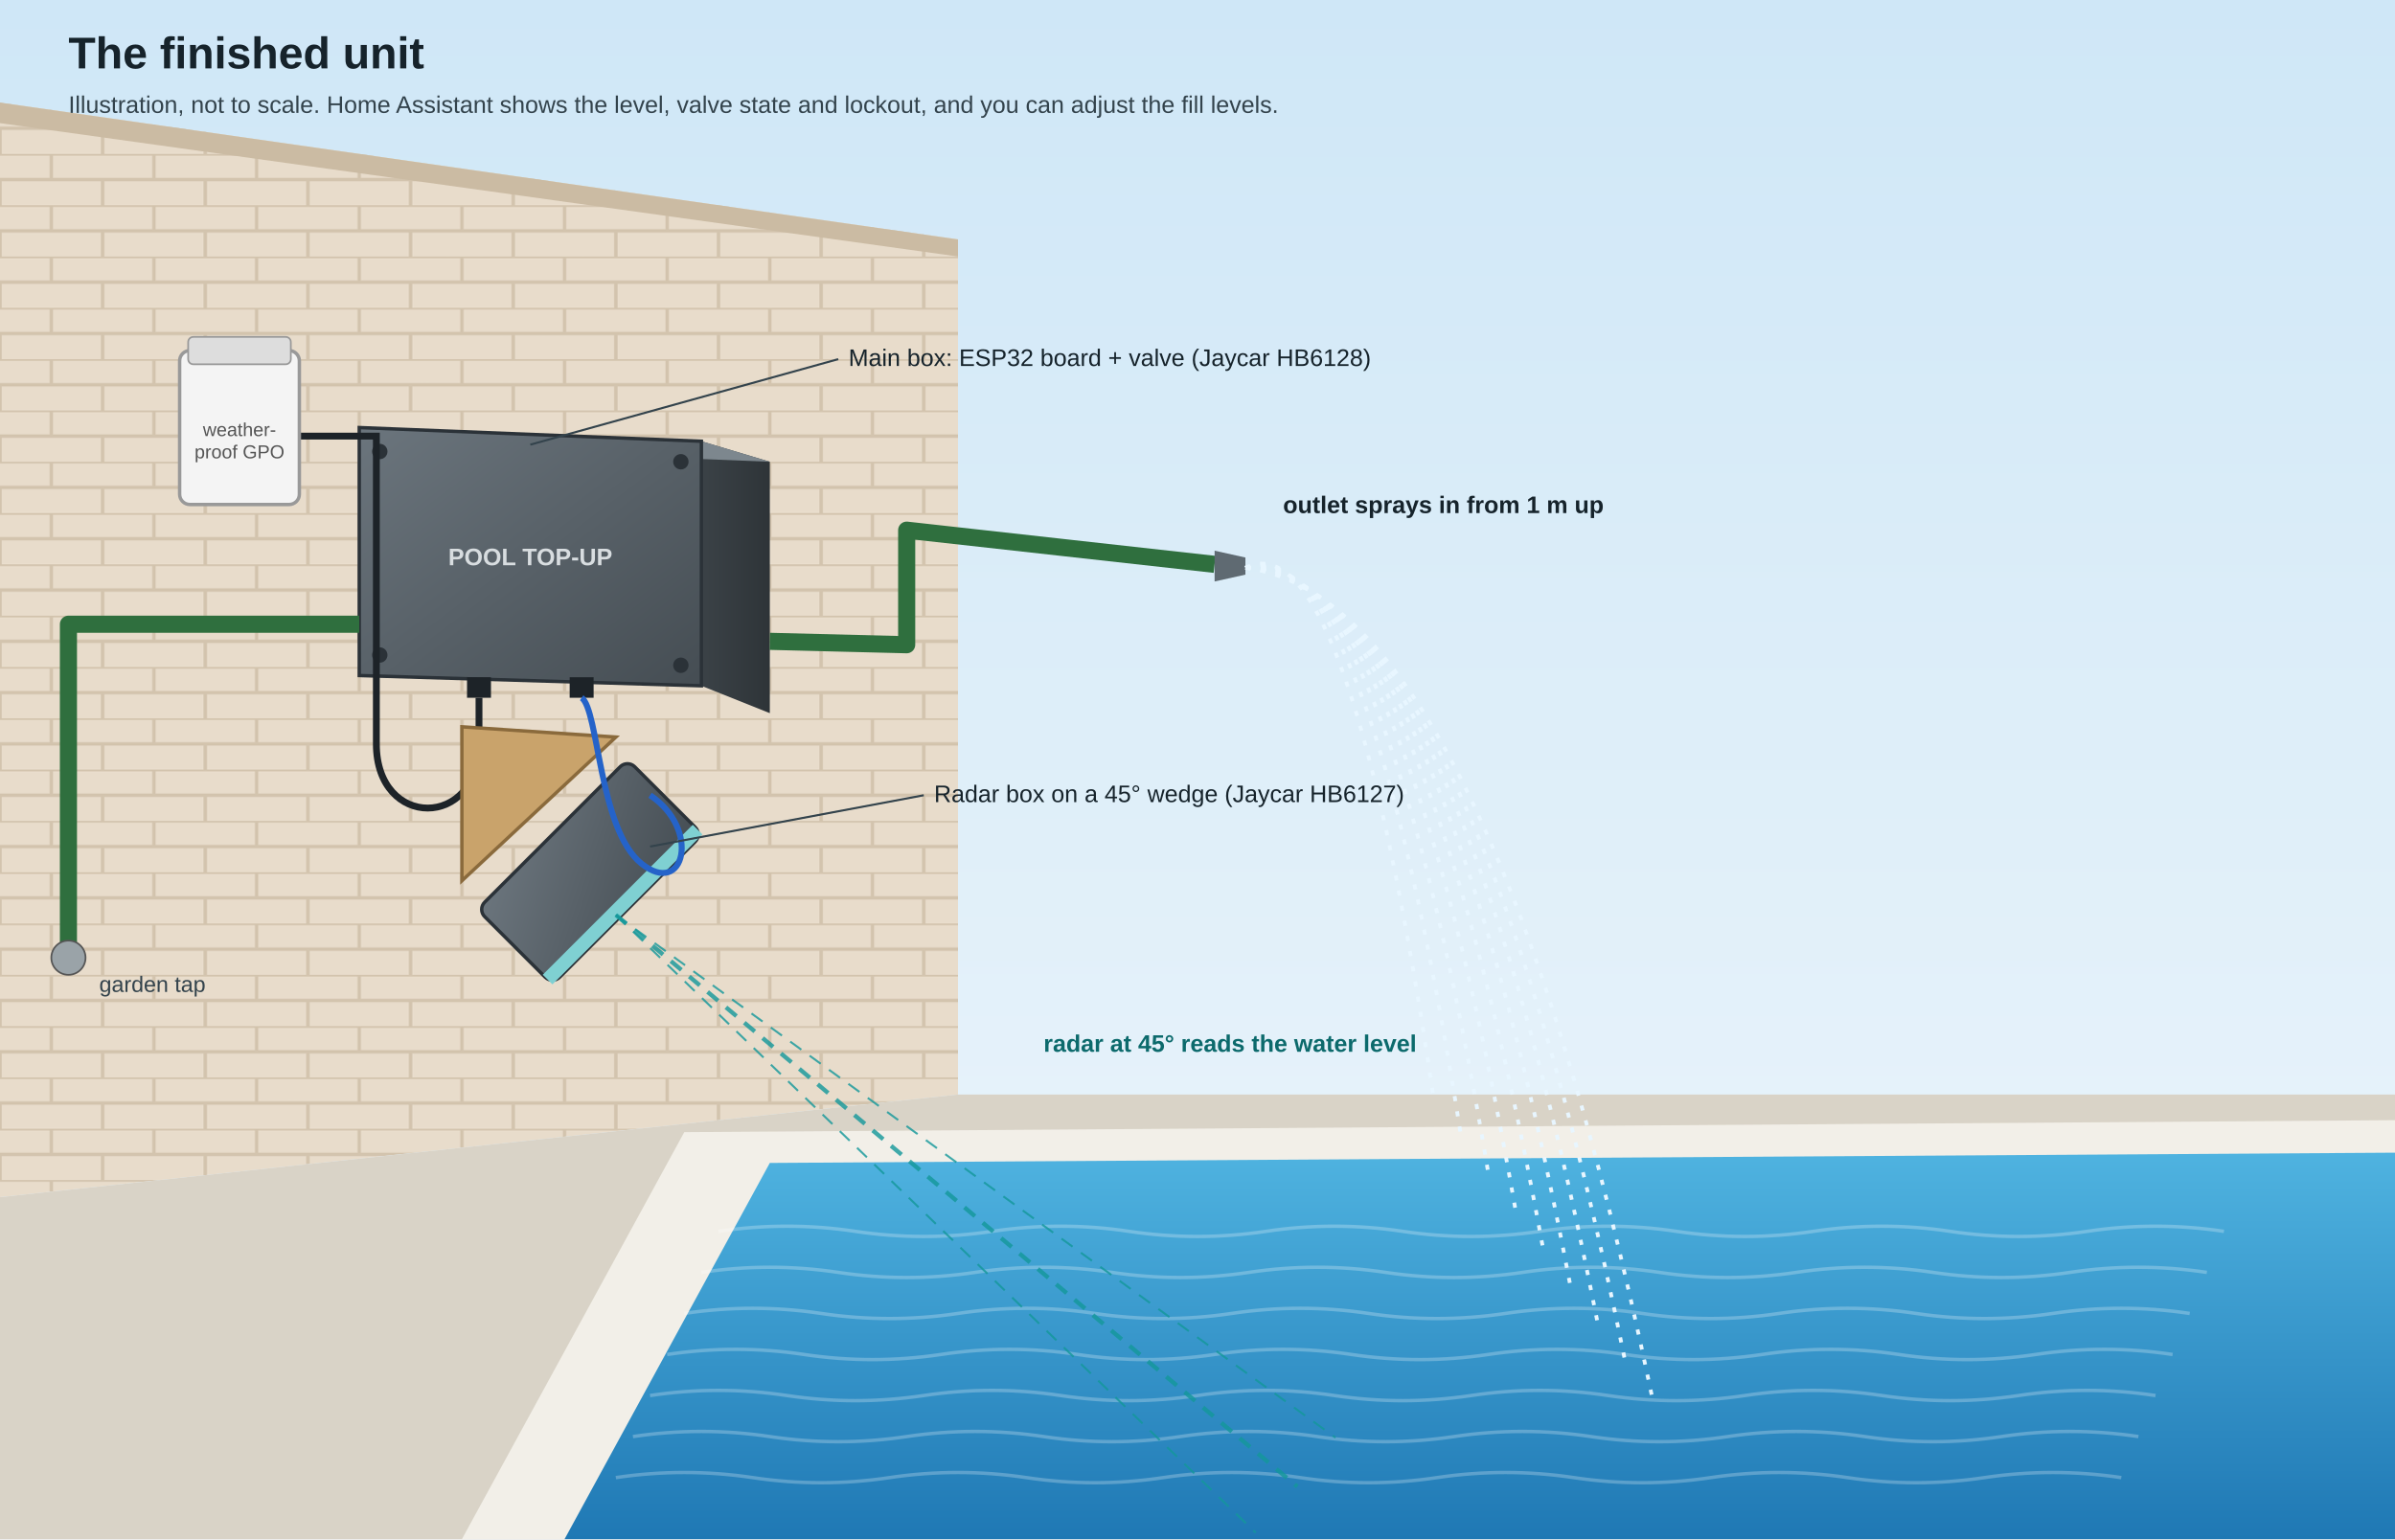
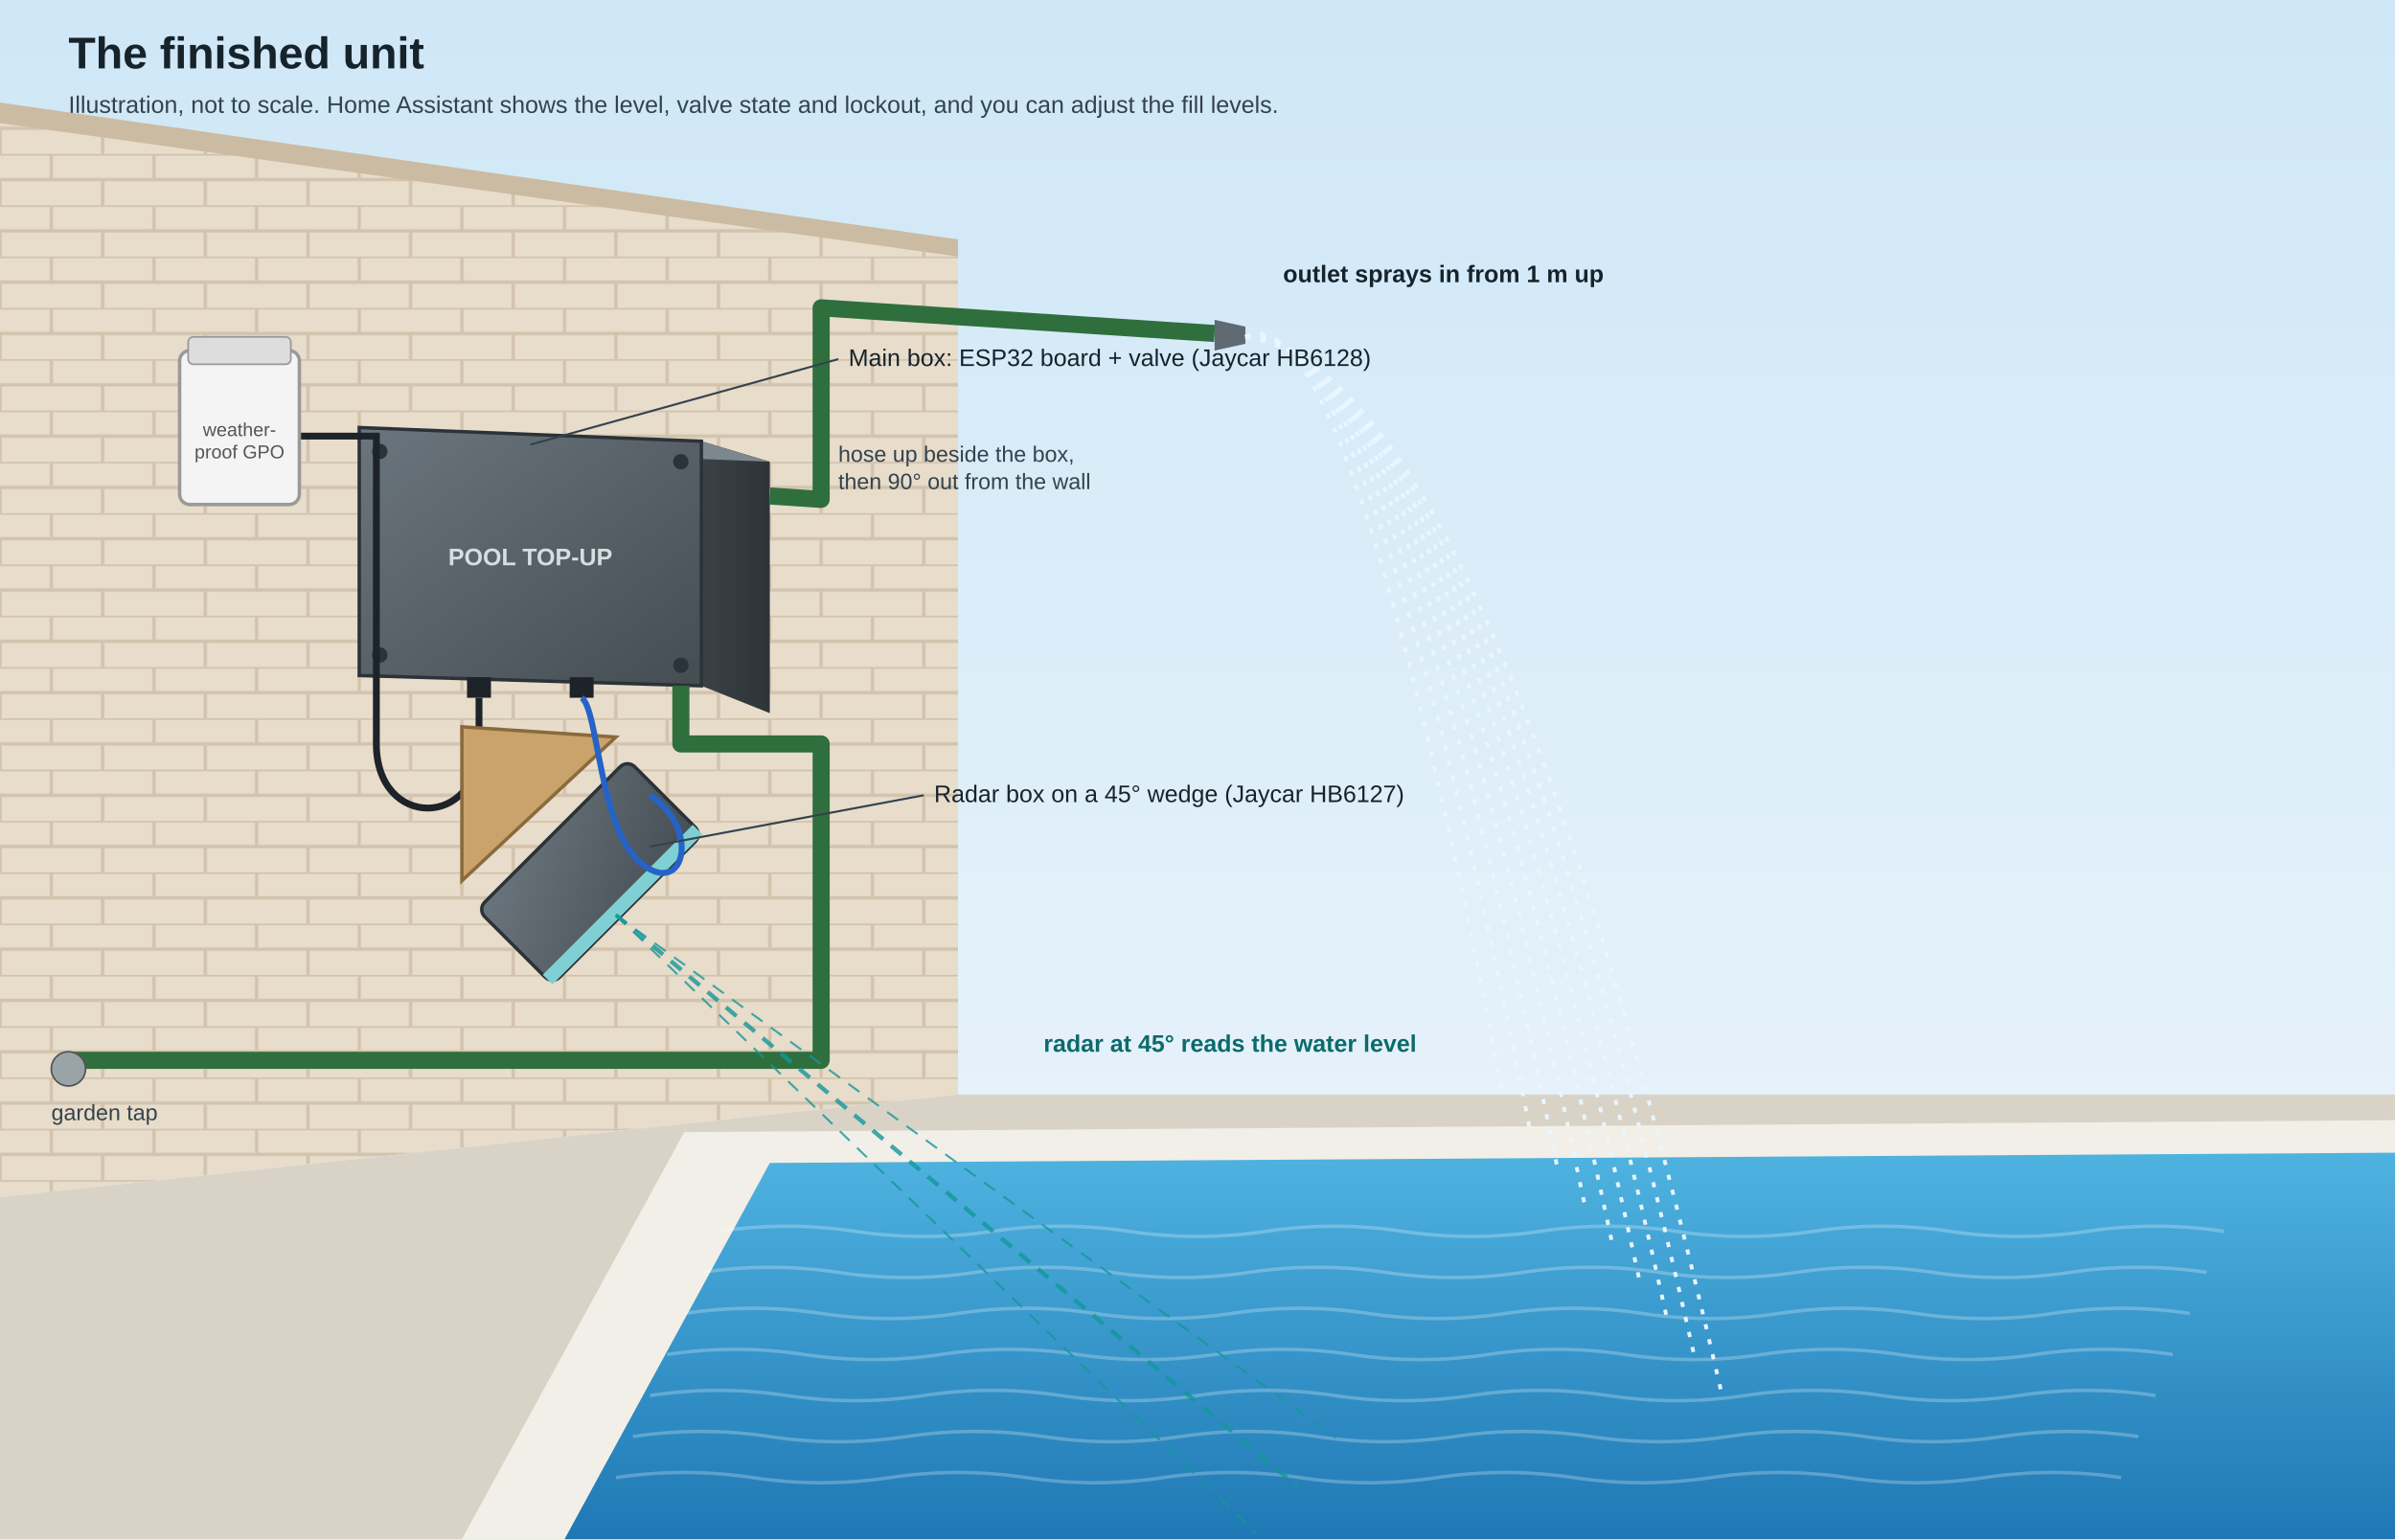
<svg xmlns="http://www.w3.org/2000/svg" viewBox="0 0 1400 900" width="1400" height="900" font-family="Arial, Helvetica, sans-serif">
  <defs>
    <linearGradient id="sky" x1="0" y1="0" x2="0" y2="1">
      <stop offset="0" stop-color="#cfe7f7" />
      <stop offset="1" stop-color="#eef6fb" />
    </linearGradient>
    <linearGradient id="water" x1="0" y1="0" x2="0" y2="1">
      <stop offset="0" stop-color="#4fb3e0" />
      <stop offset="1" stop-color="#1f78b4" />
    </linearGradient>
    <linearGradient id="boxg" x1="0" y1="0" x2="1" y2="1">
      <stop offset="0" stop-color="#6b757d" />
      <stop offset="1" stop-color="#454d53" />
    </linearGradient>
    <linearGradient id="boxs" x1="0" y1="0" x2="1" y2="0">
      <stop offset="0" stop-color="#3b4247" />
      <stop offset="1" stop-color="#2e3438" />
    </linearGradient>
    <pattern id="brick" width="60" height="30" patternUnits="userSpaceOnUse">
      <rect width="60" height="30" fill="#e8dccb" />
      <path d="M0,0 H60 M0,15 H60 M30,0 V15 M0,15 V30 M60,15 V30" stroke="#d3c4ae" stroke-width="2" />
    </pattern>
  </defs>
  <rect width="1400" height="900" fill="url(#sky)" />
  <polygon points="0,60 560,140 560,640 0,700" fill="url(#brick)" />
  <polygon points="0,60 560,140 560,150 0,72" fill="#cbbba3" />
  <polygon points="0,700 560,640 1400,640 1400,900 0,900" fill="#d9d3c7" />
  <polygon points="400,662 1400,655 1400,900 270,900" fill="#f2efe8" />
  <polygon points="450,680 1400,674 1400,900 330,900" fill="url(#water)" />
  <path d="M420,720 q40,-6 80,0 t80,0 t80,0 t80,0 t80,0 t80,0 t80,0 t80,0 t80,0 t80,0 t80,0" fill="none" stroke="#ffffff" stroke-opacity="0.25" stroke-width="2" />
  <path d="M410,744 q40,-6 80,0 t80,0 t80,0 t80,0 t80,0 t80,0 t80,0 t80,0 t80,0 t80,0 t80,0" fill="none" stroke="#ffffff" stroke-opacity="0.25" stroke-width="2" />
  <path d="M400,768 q40,-6 80,0 t80,0 t80,0 t80,0 t80,0 t80,0 t80,0 t80,0 t80,0 t80,0 t80,0" fill="none" stroke="#ffffff" stroke-opacity="0.25" stroke-width="2" />
  <path d="M390,792 q40,-6 80,0 t80,0 t80,0 t80,0 t80,0 t80,0 t80,0 t80,0 t80,0 t80,0 t80,0" fill="none" stroke="#ffffff" stroke-opacity="0.25" stroke-width="2" />
  <path d="M380,816 q40,-6 80,0 t80,0 t80,0 t80,0 t80,0 t80,0 t80,0 t80,0 t80,0 t80,0 t80,0" fill="none" stroke="#ffffff" stroke-opacity="0.25" stroke-width="2" />
  <path d="M370,840 q40,-6 80,0 t80,0 t80,0 t80,0 t80,0 t80,0 t80,0 t80,0 t80,0 t80,0 t80,0" fill="none" stroke="#ffffff" stroke-opacity="0.25" stroke-width="2" />
  <path d="M360,864 q40,-6 80,0 t80,0 t80,0 t80,0 t80,0 t80,0 t80,0 t80,0 t80,0 t80,0 t80,0" fill="none" stroke="#ffffff" stroke-opacity="0.25" stroke-width="2" />
  <polygon points="410,258 450,270 450,417 410,401" fill="url(#boxs)" />
  <polygon points="210,250 250,262 450,270 410,258" fill="#7d878e" />
  <polygon points="210,250 410,258 410,401 210,395" fill="url(#boxg)" stroke="#2b3238" stroke-width="2" />
  <circle cx="222" cy="264" r="4.5" fill="#2b3238" />
  <circle cx="398" cy="270" r="4.5" fill="#2b3238" />
  <circle cx="222" cy="383" r="4.5" fill="#2b3238" />
  <circle cx="398" cy="389" r="4.5" fill="#2b3238" />
  <text x="310.0" y="330.5" font-size="14" fill="#d8dde0" text-anchor="middle" font-weight="bold">POOL TOP-UP</text>
  <rect x="273" y="396" width="14" height="12" fill="#1d2328" />
  <rect x="333" y="396" width="14" height="12" fill="#1d2328" />
-   <path d="M40,555 L40,365 L210,365" fill="none" stroke="#2f6f3e" stroke-width="10" stroke-linejoin="round" />
-   <circle cx="40" cy="560" r="10" fill="#9aa3a8" stroke="#555" />
-   <text x="58" y="580" font-size="13" fill="#33434c">garden tap</text>
-   <path d="M450,375 L530,377 L530,310 L710,330" fill="none" stroke="#2f6f3e" stroke-width="10" stroke-linejoin="round" />
-   <path d="M710,322 l18,4 l0,10 l-18,4 z" fill="#5f6a72" />
-   <path d="M728,332 q60,-30 110,310" fill="none" stroke="#e8f6ff" stroke-width="2.2" stroke-dasharray="3 6" />
-   <path d="M728,332 q70,-24 126,332" fill="none" stroke="#e8f6ff" stroke-width="2.2" stroke-dasharray="3 6" />
-   <path d="M728,332 q80,-18 142,354" fill="none" stroke="#e8f6ff" stroke-width="2.2" stroke-dasharray="3 6" />
-   <path d="M728,332 q90,-12 158,376" fill="none" stroke="#e8f6ff" stroke-width="2.2" stroke-dasharray="3 6" />
-   <path d="M728,332 q100,-6 174,398" fill="none" stroke="#e8f6ff" stroke-width="2.2" stroke-dasharray="3 6" />
-   <path d="M728,332 q110,0 190,420" fill="none" stroke="#e8f6ff" stroke-width="2.2" stroke-dasharray="3 6" />
-   <path d="M728,332 q120,6 206,442" fill="none" stroke="#e8f6ff" stroke-width="2.2" stroke-dasharray="3 6" />
-   <path d="M728,332 q130,12 222,464" fill="none" stroke="#e8f6ff" stroke-width="2.2" stroke-dasharray="3 6" />
-   <path d="M728,332 q140,18 238,486" fill="none" stroke="#e8f6ff" stroke-width="2.2" stroke-dasharray="3 6" />
-   <text x="750" y="300" font-size="14" fill="#16232b" font-weight="bold">outlet sprays in from 1 m up</text>
+   <path d="M40,620 L480,620 L480,435 L398,435 L398,401" fill="none" stroke="#2f6f3e" stroke-width="10" stroke-linejoin="round" />
+   <circle cx="40" cy="625" r="10" fill="#9aa3a8" stroke="#555" />
+   <text x="30" y="655" font-size="13" fill="#33434c">garden tap</text>
+   <path d="M450,290 L480,292 L480,180 L710,195" fill="none" stroke="#2f6f3e" stroke-width="10" stroke-linejoin="round" />
+   <text x="490" y="270" font-size="13" fill="#33434c">hose up beside the box,</text>
+   <text x="490" y="286" font-size="13" fill="#33434c">then 90° out from the wall</text>
+   <path d="M710,187 l18,4 l0,10 l-18,4 z" fill="#5f6a72" />
+   <path d="M728,197 q60,-30 150,440" fill="none" stroke="#e8f6ff" stroke-width="2.2" stroke-dasharray="3 6" />
+   <path d="M728,197 q70,-24 166,462" fill="none" stroke="#e8f6ff" stroke-width="2.2" stroke-dasharray="3 6" />
+   <path d="M728,197 q80,-18 182,484" fill="none" stroke="#e8f6ff" stroke-width="2.2" stroke-dasharray="3 6" />
+   <path d="M728,197 q90,-12 198,506" fill="none" stroke="#e8f6ff" stroke-width="2.2" stroke-dasharray="3 6" />
+   <path d="M728,197 q100,-6 214,528" fill="none" stroke="#e8f6ff" stroke-width="2.2" stroke-dasharray="3 6" />
+   <path d="M728,197 q110,0 230,550" fill="none" stroke="#e8f6ff" stroke-width="2.2" stroke-dasharray="3 6" />
+   <path d="M728,197 q120,6 246,572" fill="none" stroke="#e8f6ff" stroke-width="2.2" stroke-dasharray="3 6" />
+   <path d="M728,197 q130,12 262,594" fill="none" stroke="#e8f6ff" stroke-width="2.2" stroke-dasharray="3 6" />
+   <path d="M728,197 q140,18 278,616" fill="none" stroke="#e8f6ff" stroke-width="2.2" stroke-dasharray="3 6" />
+   <text x="750" y="165" font-size="14" fill="#16232b" font-weight="bold">outlet sprays in from 1 m up</text>
  <path d="M280,408 L280,435 C280,485 220,485 220,435 L220,255 L170,255" fill="none" stroke="#1d2328" stroke-width="4" />
  <rect x="105" y="205" width="70" height="90" rx="6" fill="#f4f4f4" stroke="#999" stroke-width="2" />
  <rect x="110" y="197" width="60" height="16" rx="3" fill="#ddd" stroke="#999" />
  <text x="140" y="255" font-size="11" text-anchor="middle" fill="#555">weather-</text>
  <text x="140" y="268" font-size="11" text-anchor="middle" fill="#555">proof GPO</text>
  <polygon points="270,425 360,431 270,515" fill="#c9a36b" stroke="#8a6a3c" stroke-width="2" />
  <g transform="translate(330,495) rotate(-45)">
    <rect x="-62" y="-10" width="124" height="62" rx="6" fill="url(#boxg)" stroke="#2b3238" stroke-width="2" />
    <rect x="-62" y="44" width="124" height="8" fill="#7fd0d2" />
  </g>
  <path d="M380,465 C410,485 400,525 375,505 C350,485 350,415 340,408" fill="none" stroke="#2563c9" stroke-width="3.5" />
  <line x1="360" y1="535" x2="758.343" y2="869.25" stroke="#13979a" stroke-width="2.5" stroke-dasharray="8 6" opacity="0.8" />
  <line x1="360" y1="535" x2="734.057" y2="896.222" stroke="#13979a" stroke-width="1.2" stroke-dasharray="8 6" opacity="0.8" />
  <line x1="360" y1="535" x2="780.689" y2="840.648" stroke="#13979a" stroke-width="1.2" stroke-dasharray="8 6" opacity="0.8" />
  <text x="610" y="615" font-size="14" fill="#0c6a6c" font-weight="bold">radar at 45° reads the water level</text>
  <line x1="310.0" y1="260" x2="490" y2="210" stroke="#33434c" stroke-width="1.2" />
  <text x="496" y="214" font-size="14" fill="#16232b" text-anchor="start">Main box: ESP32 board + valve (Jaycar HB6128)</text>
  <line x1="380" y1="495" x2="540" y2="465" stroke="#33434c" stroke-width="1.2" />
  <text x="546" y="469" font-size="14" fill="#16232b" text-anchor="start">Radar box on a 45° wedge (Jaycar HB6127)</text>
  <text x="40" y="40" font-size="26" font-weight="bold" fill="#16232b">The finished unit</text>
  <text x="40" y="66" font-size="14" fill="#33434c">Illustration, not to scale. Home Assistant shows the level, valve state and lockout, and you can adjust the fill levels.</text>
</svg>
